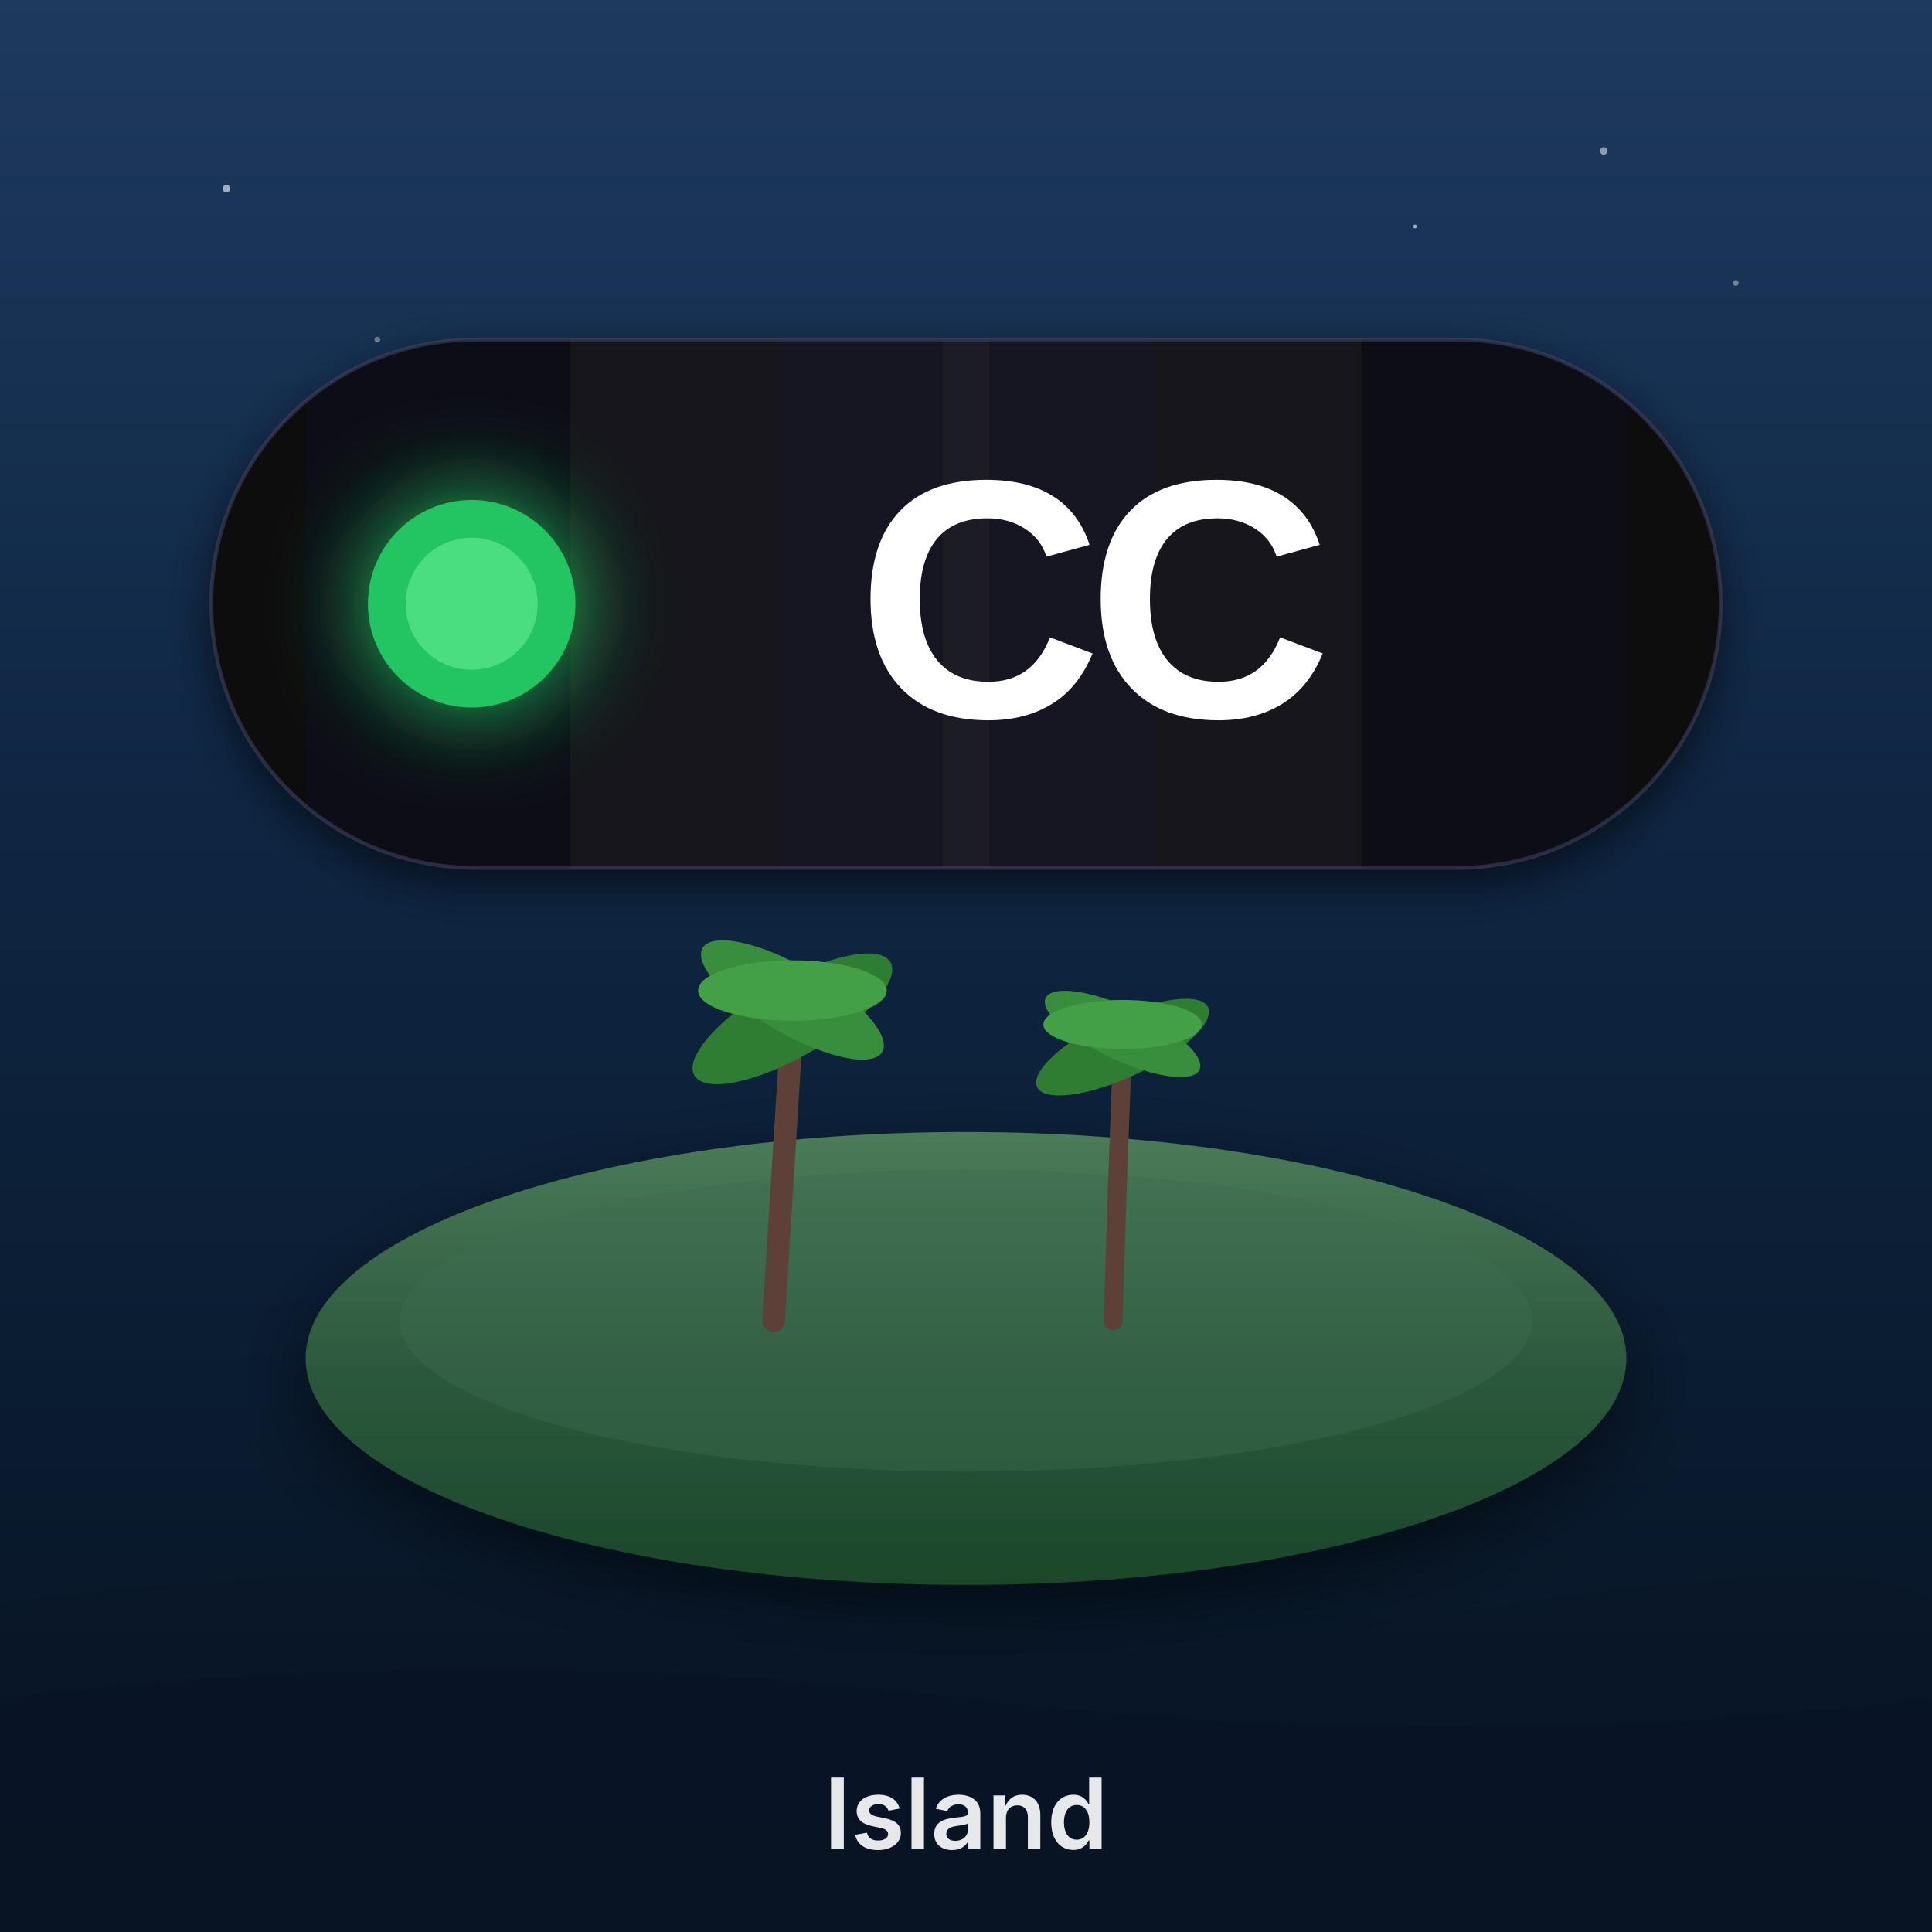
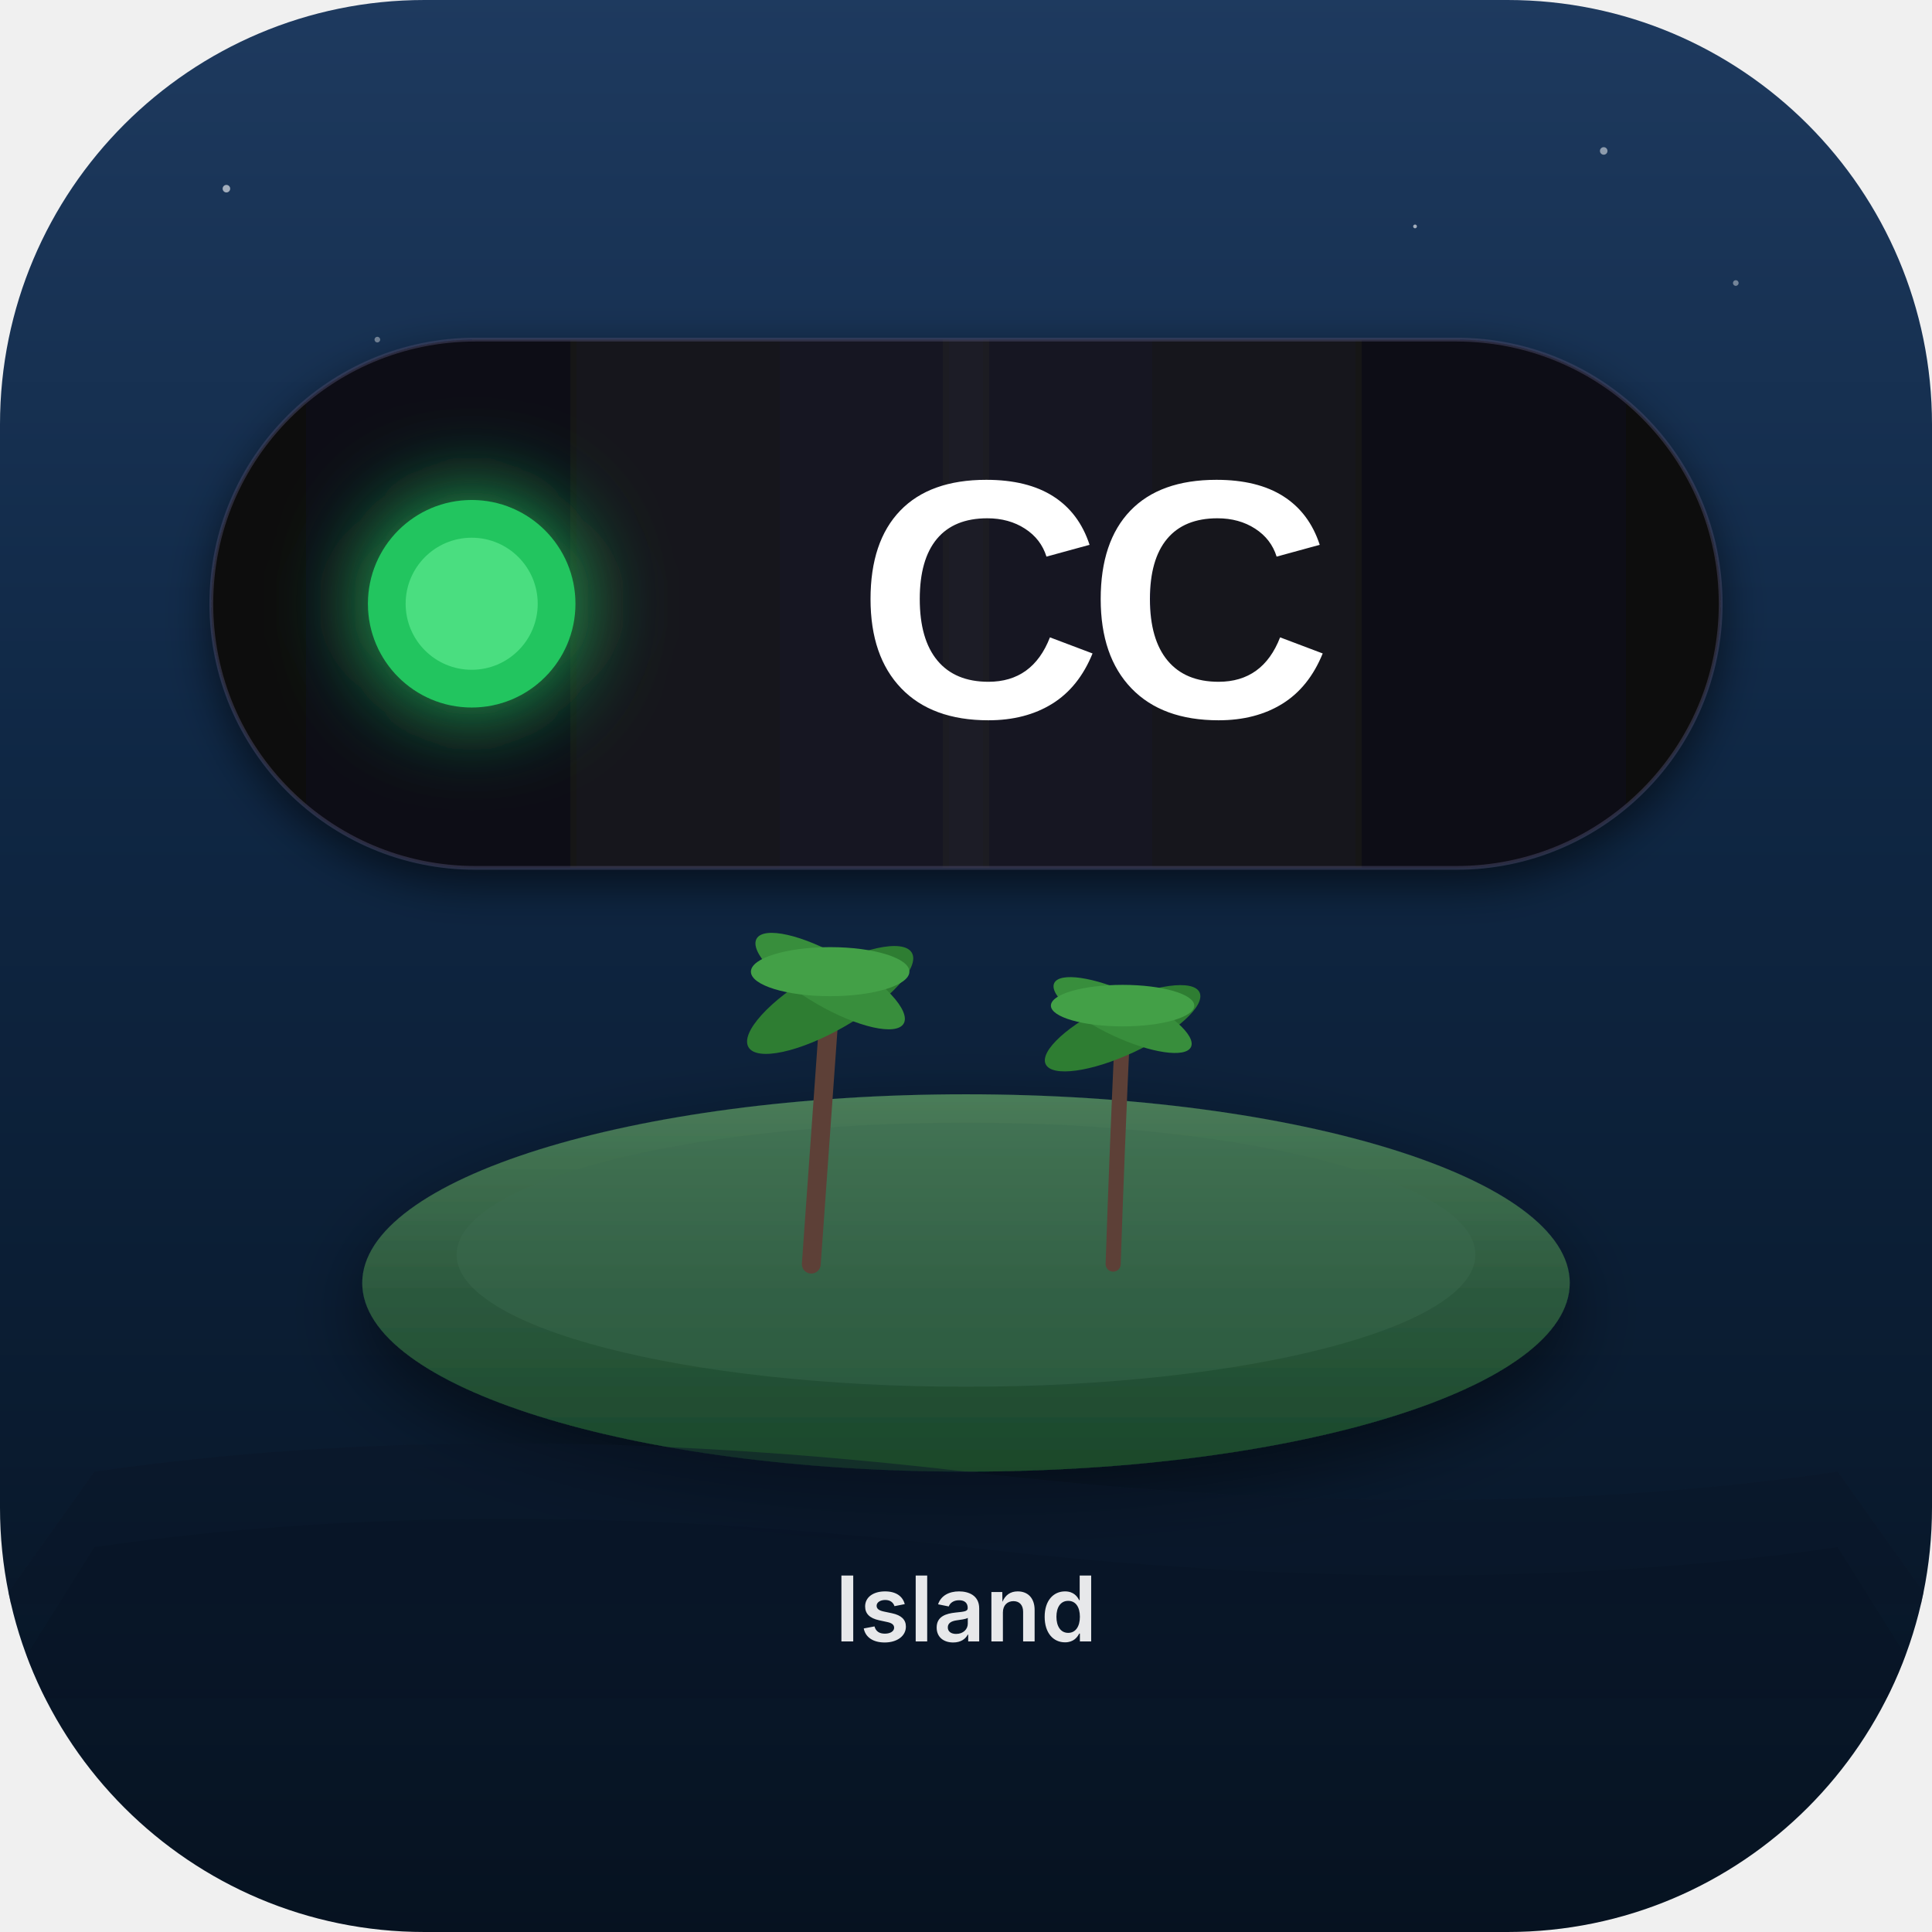
<svg xmlns="http://www.w3.org/2000/svg" width="1024" height="1024" viewBox="0 0 1024 1024">
  <defs>
    <linearGradient id="oceanGradient" x1="0%" y1="0%" x2="0%" y2="100%">
      <stop offset="0%" style="stop-color:#1e3a5f" />
      <stop offset="40%" style="stop-color:#0f2744" />
      <stop offset="100%" style="stop-color:#061220" />
    </linearGradient>
    <linearGradient id="islandGradient" x1="0%" y1="100%" x2="0%" y2="0%">
      <stop offset="0%" style="stop-color:#1a472a" />
      <stop offset="50%" style="stop-color:#2d5a3f" />
      <stop offset="100%" style="stop-color:#4a7c59" />
    </linearGradient>
    <linearGradient id="dynamicIslandGradient" x1="0%" y1="0%" x2="100%" y2="0%">
      <stop offset="0%" style="stop-color:#0a0a0f" />
      <stop offset="50%" style="stop-color:#1a1a25" />
      <stop offset="100%" style="stop-color:#0a0a0f" />
    </linearGradient>
    <filter id="glow" x="-50%" y="-50%" width="200%" height="200%">
      <feGaussianBlur stdDeviation="25" result="coloredBlur" />
      <feMerge>
        <feMergeNode in="coloredBlur" />
        <feMergeNode in="SourceGraphic" />
      </feMerge>
    </filter>
    <filter id="islandShadow" x="-20%" y="-20%" width="140%" height="140%">
      <feDropShadow dx="0" dy="15" stdDeviation="20" flood-color="#000" flood-opacity="0.5" />
    </filter>
    <filter id="dislandShadow" x="-10%" y="-30%" width="120%" height="160%">
      <feDropShadow dx="0" dy="8" stdDeviation="12" flood-color="#000" flood-opacity="0.6" />
    </filter>
+     <clipPath id="roundedClip">
+       <rect width="1024" height="1024" rx="225" ry="225" />
+     </clipPath>
  </defs>
-   <rect width="1024" height="1024" fill="url(#oceanGradient)" />
-   <circle cx="120" cy="100" r="2" fill="white" opacity="0.6" />
-   <circle cx="200" cy="180" r="1.5" fill="white" opacity="0.4" />
-   <circle cx="850" cy="80" r="2" fill="white" opacity="0.5" />
-   <circle cx="920" cy="150" r="1.5" fill="white" opacity="0.4" />
-   <circle cx="750" cy="120" r="1" fill="white" opacity="0.6" />
-   <ellipse cx="512" cy="720" rx="350" ry="120" fill="url(#islandGradient)" filter="url(#islandShadow)" />
-   <ellipse cx="512" cy="700" rx="300" ry="80" fill="#3d6b4f" opacity="0.4" />
-   <g transform="translate(380, 520)">
-     <path d="M30 180 Q35 100 40 20" stroke="#5d4037" stroke-width="12" fill="none" stroke-linecap="round" />
-     <ellipse cx="40" cy="20" rx="60" ry="20" fill="#2e7d32" transform="rotate(-30 40 20)" />
-     <ellipse cx="40" cy="10" rx="55" ry="18" fill="#388e3c" transform="rotate(30 40 10)" />
-     <ellipse cx="40" cy="5" rx="50" ry="16" fill="#43a047" transform="rotate(0 40 5)" />
+   <rect width="1024" height="1024" rx="225" ry="225" fill="url(#oceanGradient)" />
+   <g clip-path="url(#roundedClip)">
+     <circle cx="120" cy="100" r="2" fill="white" opacity="0.6" />
+     <circle cx="200" cy="180" r="1.5" fill="white" opacity="0.4" />
+     <circle cx="850" cy="80" r="2" fill="white" opacity="0.5" />
+     <circle cx="920" cy="150" r="1.5" fill="white" opacity="0.4" />
+     <circle cx="750" cy="120" r="1" fill="white" opacity="0.6" />
+     <rect x="112" y="180" width="800" height="280" rx="140" fill="url(#dynamicIslandGradient)" filter="url(#dislandShadow)" />
+     <rect x="112" y="180" width="800" height="280" rx="140" fill="none" stroke="#4a4a6a" stroke-width="2" opacity="0.5" />
+     <circle cx="250" cy="320" r="55" fill="#22c55e" filter="url(#glow)" />
+     <circle cx="250" cy="320" r="35" fill="#4ade80" />
+     <text x="580" y="380" font-family="SF Pro Display, -apple-system, BlinkMacSystemFont, Arial, sans-serif" font-size="180" font-weight="800" fill="white" text-anchor="middle" letter-spacing="-8">CC</text>
+     <ellipse cx="512" cy="680" rx="320" ry="100" fill="url(#islandGradient)" filter="url(#islandShadow)" />
+     <ellipse cx="512" cy="665" rx="270" ry="70" fill="#3d6b4f" opacity="0.4" />
+     <g transform="translate(400, 510)">
+       <path d="M30 160 Q35 90 40 20" stroke="#5d4037" stroke-width="10" fill="none" stroke-linecap="round" />
+       <ellipse cx="40" cy="20" rx="50" ry="16" fill="#2e7d32" transform="rotate(-30 40 20)" />
+       <ellipse cx="40" cy="10" rx="45" ry="14" fill="#388e3c" transform="rotate(30 40 10)" />
+       <ellipse cx="40" cy="5" rx="42" ry="13" fill="#43a047" transform="rotate(0 40 5)" />
+     </g>
+     <g transform="translate(560, 530)">
+       <path d="M30 140 Q32 80 35 15" stroke="#5d4037" stroke-width="8" fill="none" stroke-linecap="round" />
+       <ellipse cx="35" cy="15" rx="45" ry="14" fill="#2e7d32" transform="rotate(-25 35 15)" />
+       <ellipse cx="35" cy="8" rx="40" ry="12" fill="#388e3c" transform="rotate(25 35 8)" />
+       <ellipse cx="35" cy="3" rx="38" ry="11" fill="#43a047" transform="rotate(0 35 3)" />
+     </g>
+     <path d="M50 780 Q256 750 512 780 T974 780 L1024 850 L0 850 Z" fill="#0a1628" opacity="0.5" />
+     <path d="M50 820 Q256 790 512 820 T974 820 L1024 900 L0 900 Z" fill="#061220" opacity="0.3" />
+     <text x="512" y="870" font-family="SF Pro Display, -apple-system, sans-serif" font-size="48" font-weight="600" fill="white" text-anchor="middle" opacity="0.9">Island</text>
  </g>
-   <g transform="translate(560, 540)">
-     <path d="M30 160 Q32 90 35 15" stroke="#5d4037" stroke-width="10" fill="none" stroke-linecap="round" />
-     <ellipse cx="35" cy="15" rx="50" ry="16" fill="#2e7d32" transform="rotate(-25 35 15)" />
-     <ellipse cx="35" cy="8" rx="45" ry="14" fill="#388e3c" transform="rotate(25 35 8)" />
-     <ellipse cx="35" cy="3" rx="42" ry="13" fill="#43a047" transform="rotate(0 35 3)" />
-   </g>
-   <rect x="112" y="180" width="800" height="280" rx="140" fill="url(#dynamicIslandGradient)" filter="url(#dislandShadow)" />
-   <rect x="112" y="180" width="800" height="280" rx="140" fill="none" stroke="#4a4a6a" stroke-width="2" opacity="0.5" />
-   <circle cx="250" cy="320" r="55" fill="#22c55e" filter="url(#glow)" />
-   <circle cx="250" cy="320" r="35" fill="#4ade80" />
-   <text x="580" y="380" font-family="SF Pro Display, -apple-system, BlinkMacSystemFont, Arial, sans-serif" font-size="180" font-weight="800" fill="white" text-anchor="middle" letter-spacing="-8">CC</text>
-   <path d="M0 850 Q200 820 400 850 T800 850 T1024 850 L1024 1024 L0 1024 Z" fill="#0a1628" opacity="0.5" />
-   <path d="M0 900 Q256 870 512 900 T1024 900 L1024 1024 L0 1024 Z" fill="#061220" opacity="0.3" />
-   <text x="512" y="980" font-family="SF Pro Display, -apple-system, sans-serif" font-size="52" font-weight="600" fill="white" text-anchor="middle" opacity="0.9">Island</text>
</svg>
